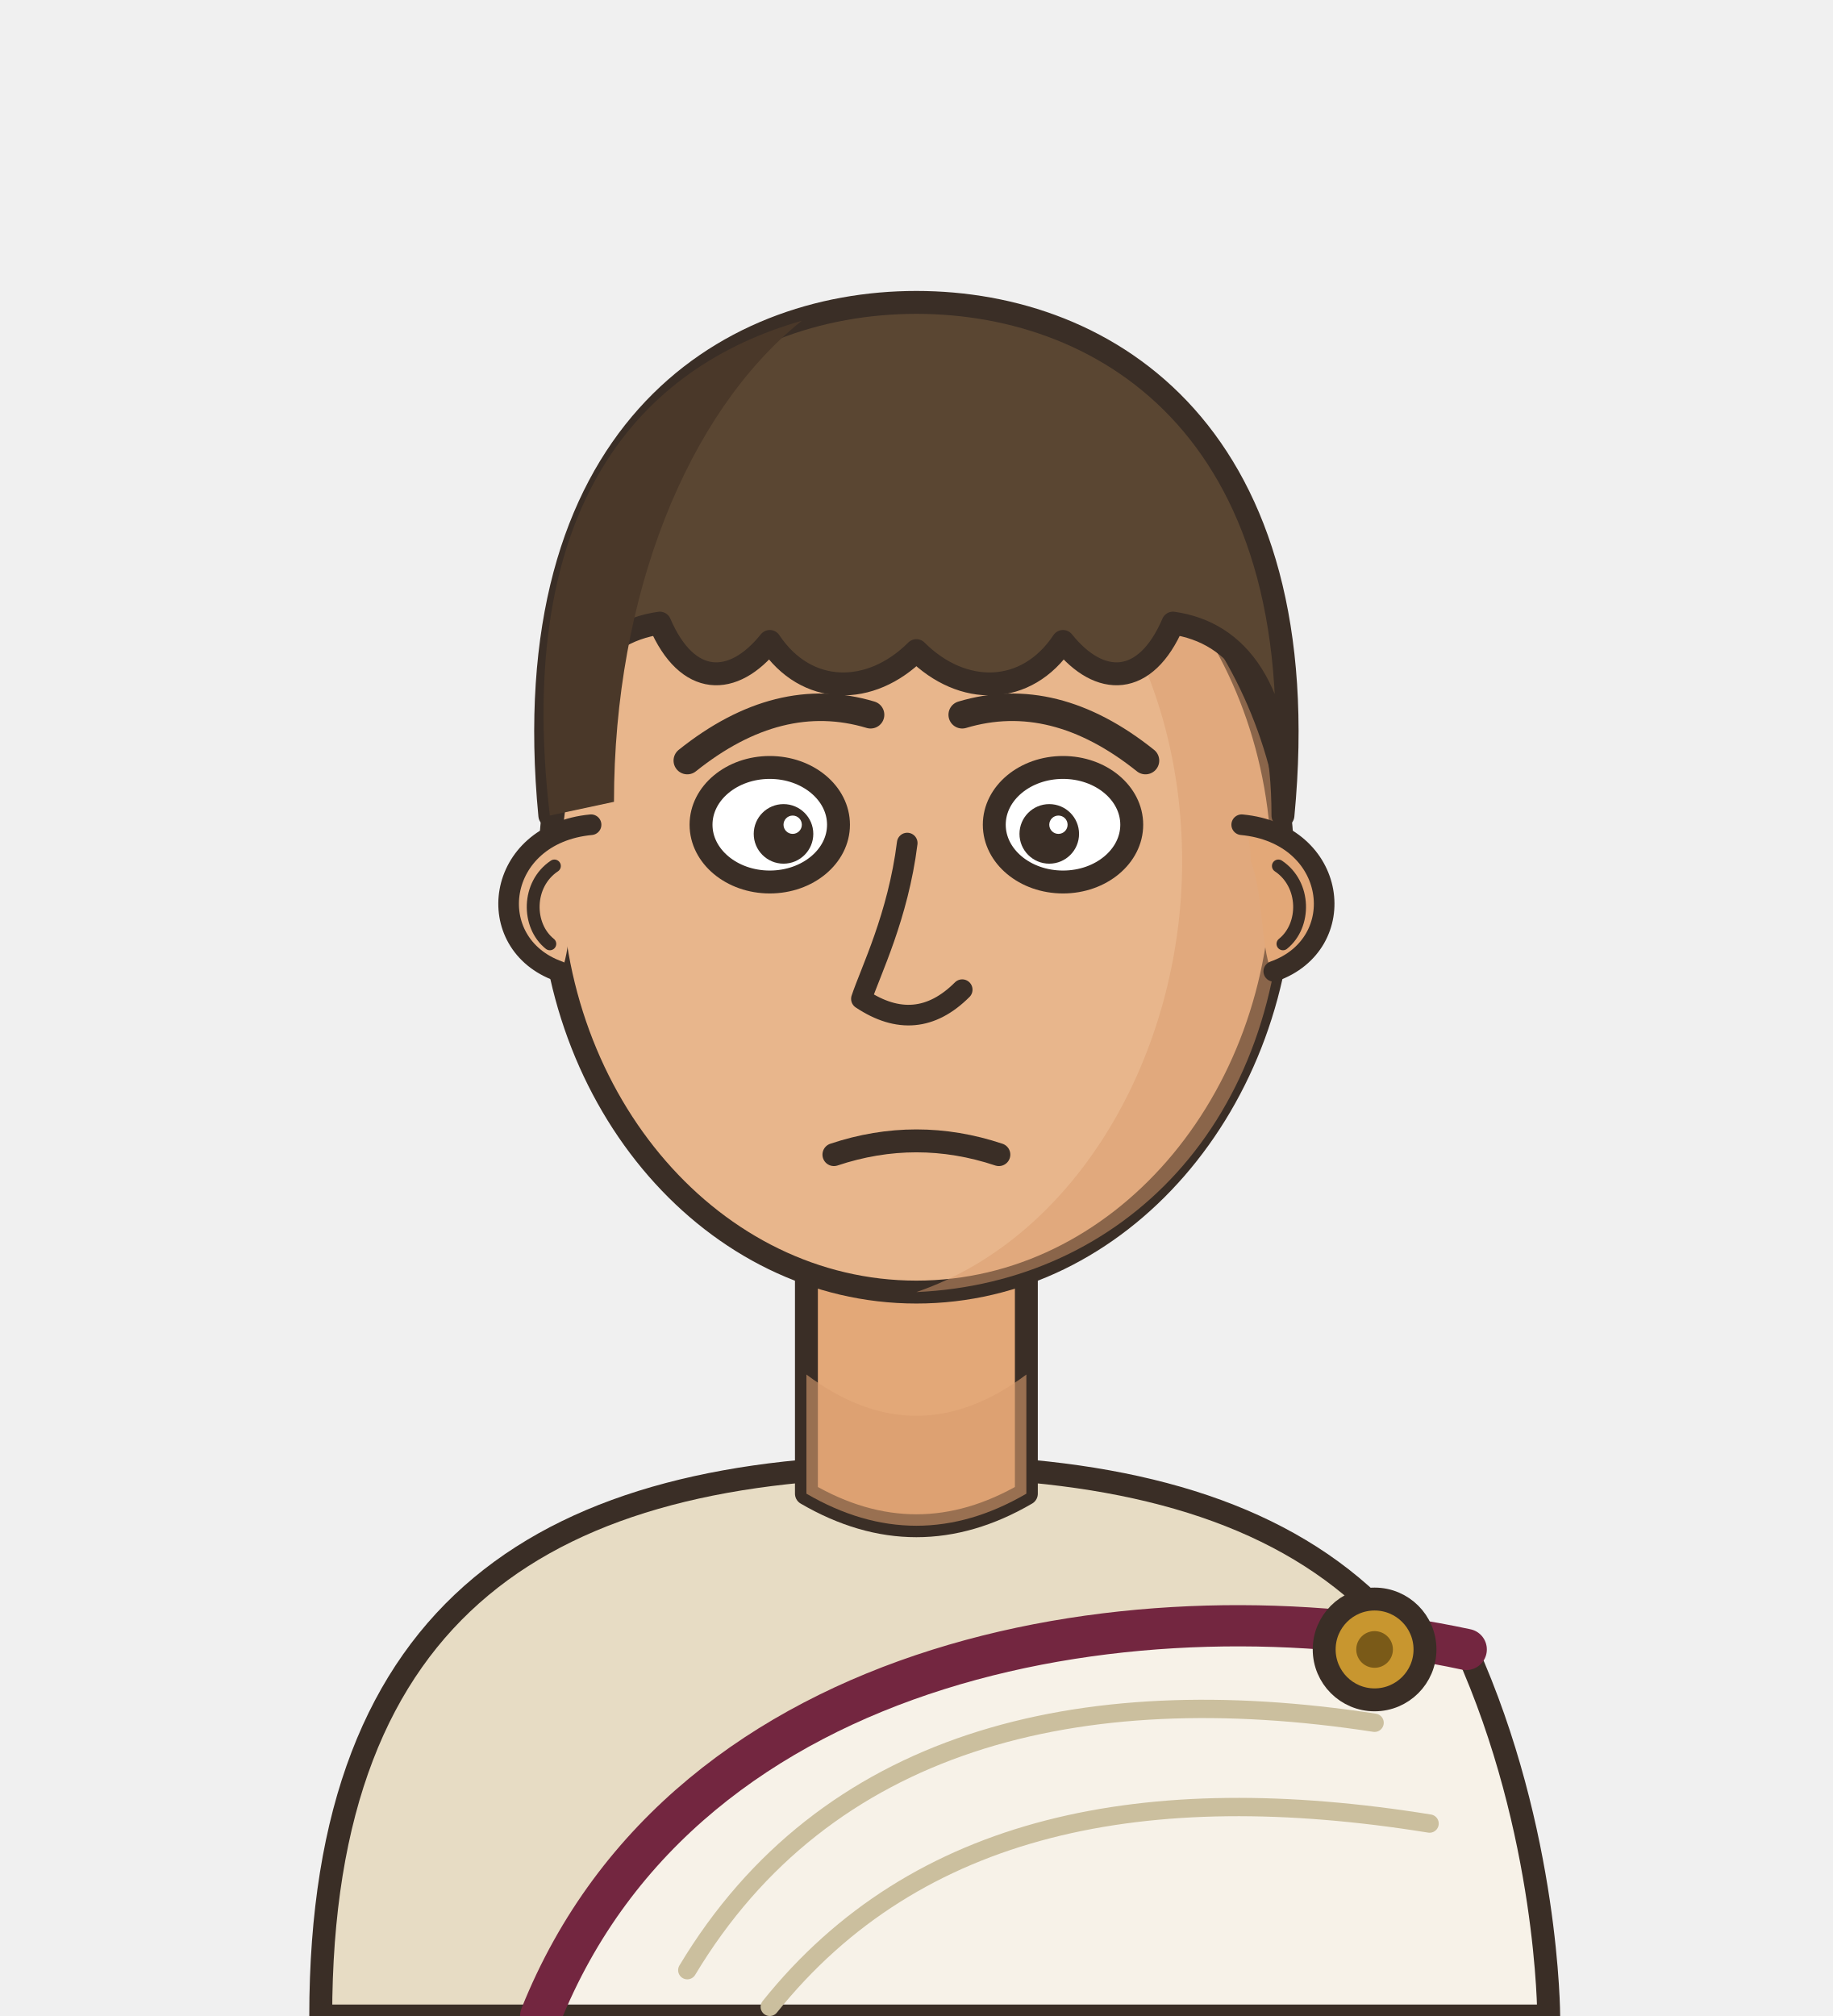
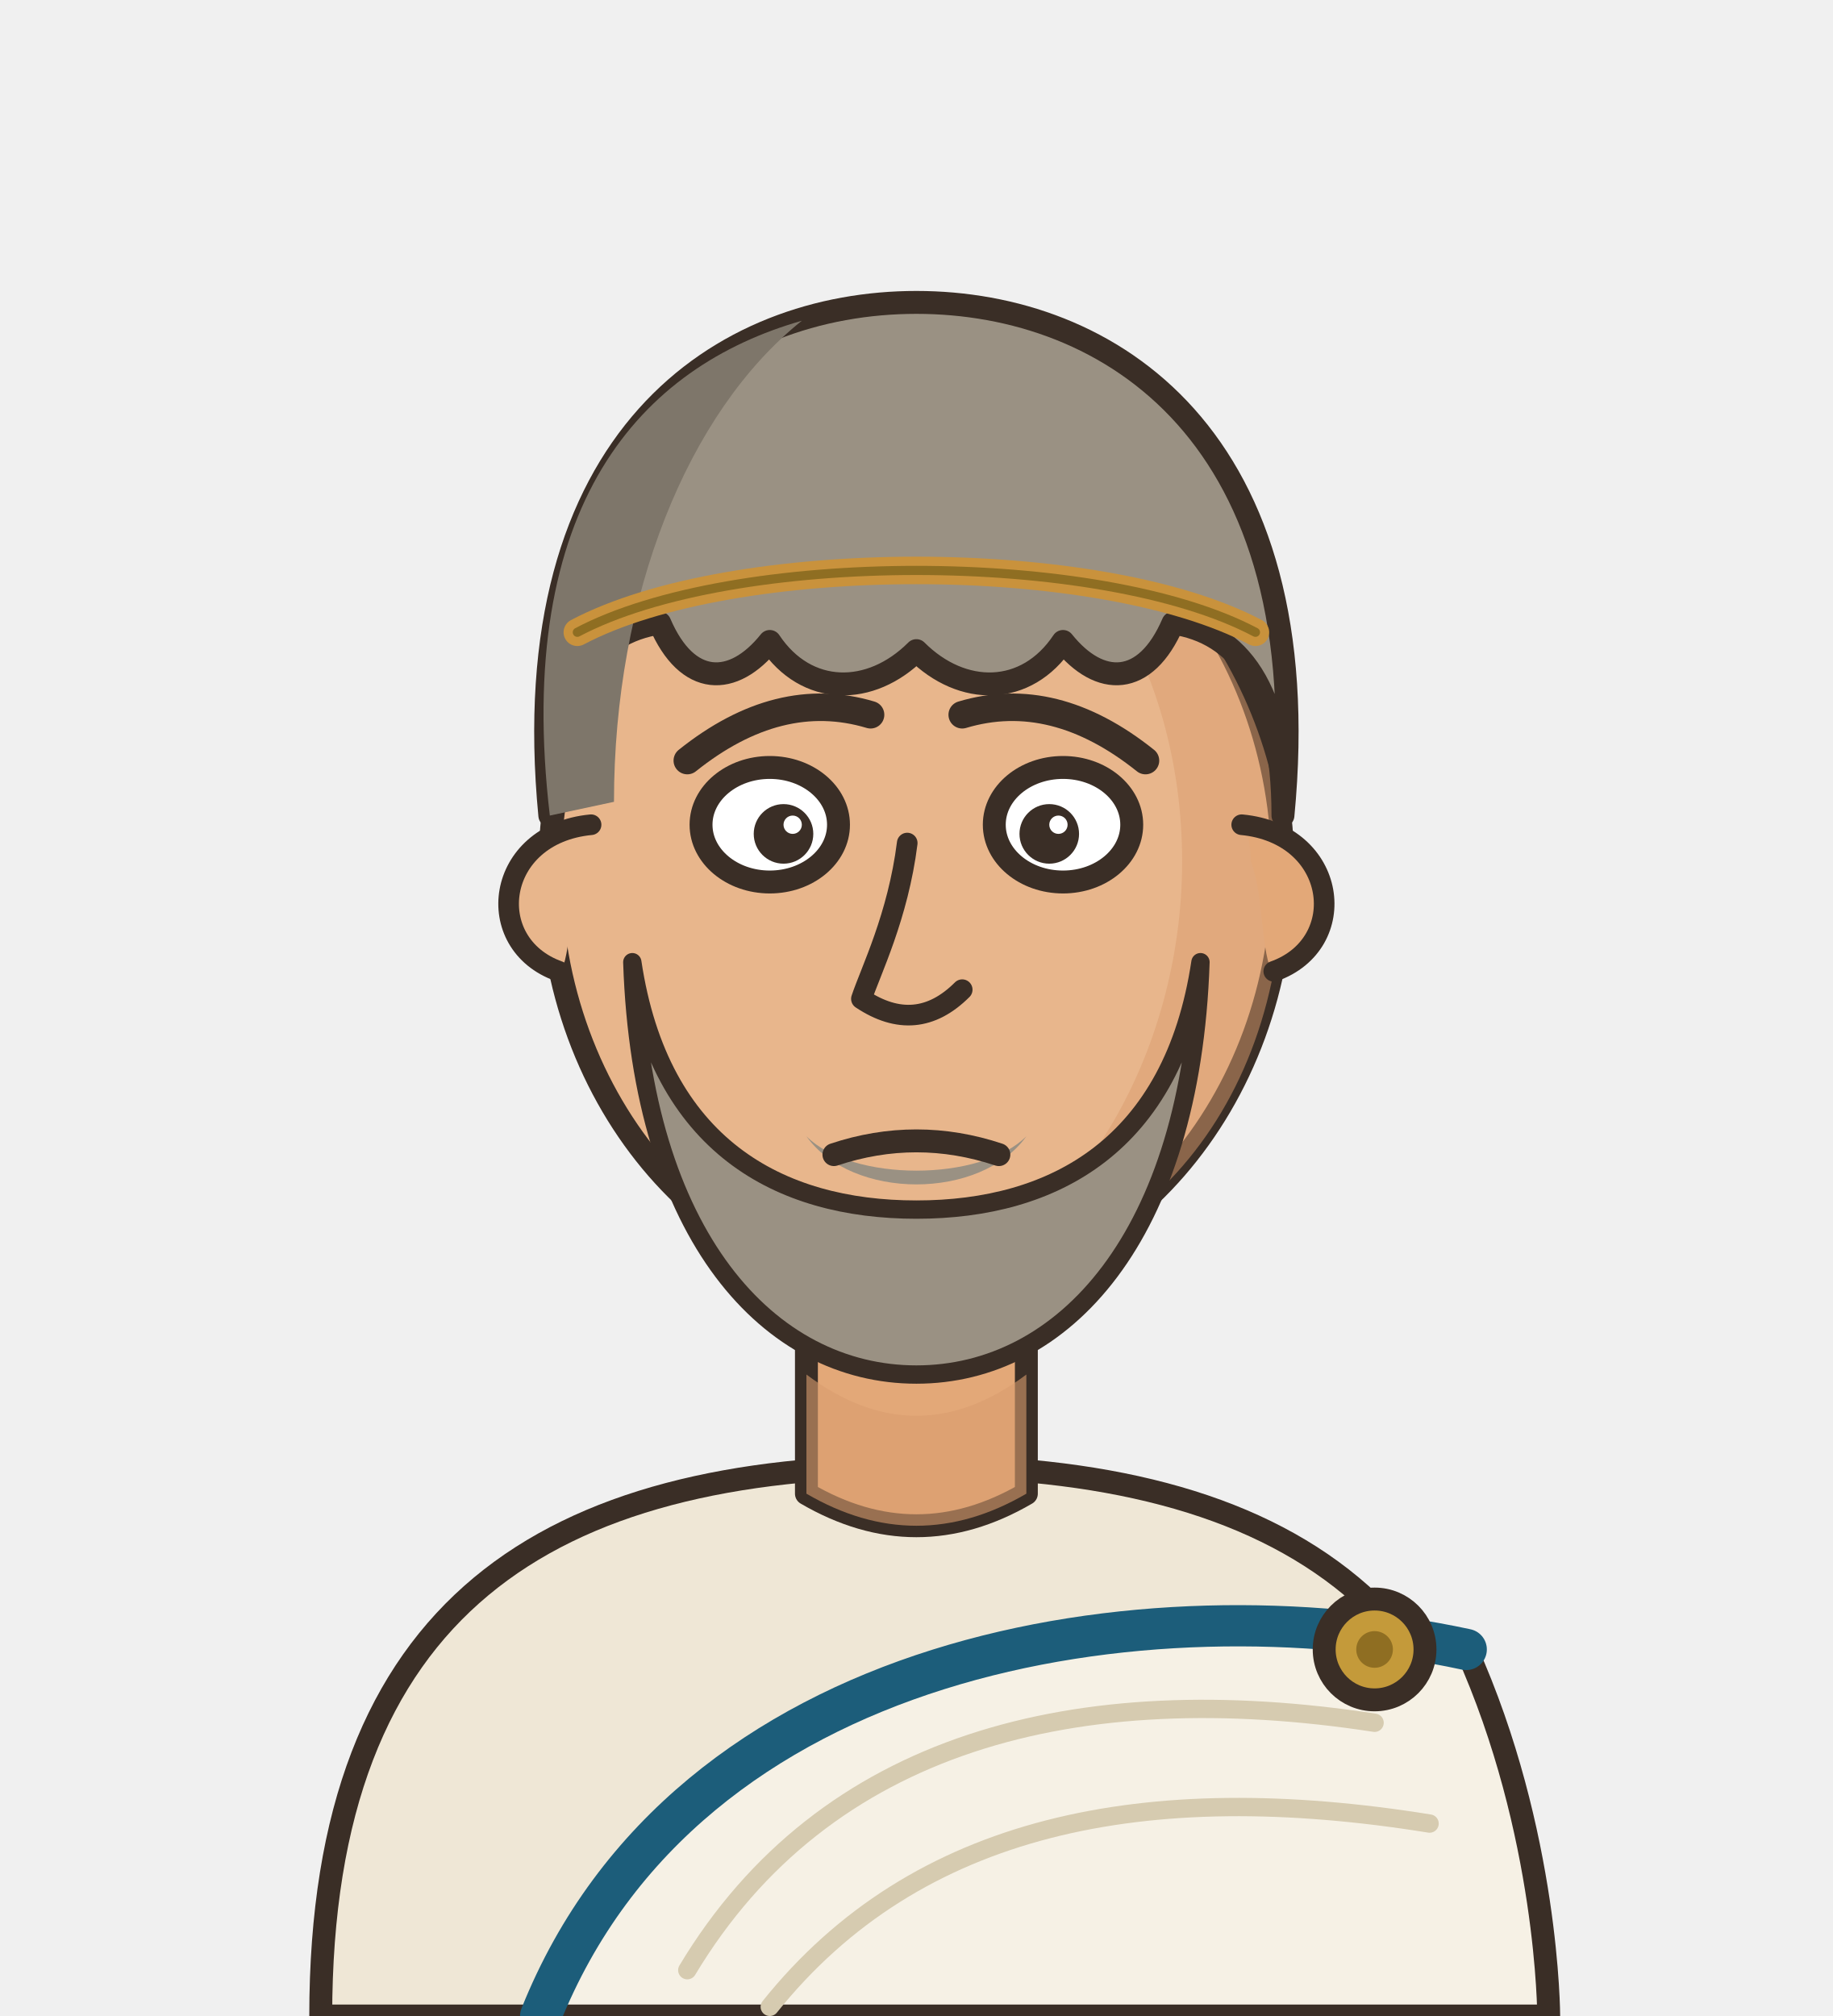
<svg xmlns="http://www.w3.org/2000/svg" width="400" height="440" viewBox="0 0 400 440">
  <g stroke="#3A2E26" stroke-width="5" stroke-linejoin="round" stroke-linecap="round">
-     <path d="M70 440 C70 350 120 320 200 320 C280 320 330 350 330 440 Z" fill="#E7DCC4" />
-     <path d="M118 440 C150 360 250 345 320 360 C338 400 338 440 338 440 Z" fill="#F7F2E8" />
-     <path d="M150 430 C180 380 235 366 300 376" fill="none" stroke="#CBBF9E" stroke-width="4" />
-     <path d="M168 438 C200 398 250 388 312 398" fill="none" stroke="#CBBF9E" stroke-width="4" />
-     <path d="M118 440 C150 360 250 345 320 360" fill="none" stroke="#732640" stroke-width="9" />
-     <circle cx="300" cy="360" r="11" fill="#C8962F" />
-     <circle cx="300" cy="360" r="4" fill="#7A5A18" stroke="none" />
+     <path d="M70 440 C70 350 120 320 200 320 C280 320 330 350 330 440 Z" fill="#EFE7D6" />
+     <path d="M118 440 C150 360 250 345 320 360 C338 400 338 440 338 440 Z" fill="#F6F1E5" />
+     <path d="M150 430 C180 380 235 366 300 376" fill="none" stroke="#D6CBB0" stroke-width="4" />
+     <path d="M168 438 C200 398 250 388 312 398" fill="none" stroke="#D6CBB0" stroke-width="4" />
+     <path d="M118 440 C150 360 250 345 320 360" fill="none" stroke="#1C5D7A" stroke-width="9" />
+     <circle cx="300" cy="360" r="11" fill="#C49A3A" />
+     <circle cx="300" cy="360" r="4" fill="#8F6E22" stroke="none" />
    <path d="M176 274 L176 326 Q200 340 224 326 L224 274 Z" fill="#E3A878" />
    <path d="M176 300 Q200 318 224 300 L224 326 Q200 340 176 326 Z" fill="#D99C6E" stroke="none" opacity="0.6" />
    <ellipse cx="200" cy="190" rx="80" ry="92" fill="#E8B68C" />
    <path d="M200 100 C250 104 280 150 280 190 C280 245 245 280 200 282 C235 270 258 230 258 188 C258 145 235 108 200 100 Z" fill="#D99C6E" stroke="none" opacity="0.5" />
    <path d="M129 179 C107 180 103 207 122 213 C125 208 124 196 127 188 C127 184 128 181 129 179 Z" fill="#E8B68C" stroke="none" />
    <path d="M271 179 C293 180 297 207 278 213 C275 208 276 196 273 188 C273 184 272 181 271 179 Z" fill="#E3A878" stroke="none" />
    <path d="M129 180 C108 182 105 206 122 212" fill="none" stroke="#3A2E26" stroke-width="4.5" />
    <path d="M271 180 C292 182 295 206 278 212" fill="none" stroke="#3A2E26" stroke-width="4.5" />
-     <path d="M121 189 C115 193 115 202 120 206" fill="none" stroke="#3A2E26" stroke-width="2.8" />
-     <path d="M279 189 C285 193 285 202 280 206" fill="none" stroke="#3A2E26" stroke-width="2.8" />
-     <path d="M120 178 C112 95 158 66 200 66 C242 66 288 95 280 178 C280 150 270 138 256 136 C250 150 240 150 232 140 C224 152 210 152 200 142 C190 152 176 152 168 140 C160 150 150 150 144 136 C130 138 120 150 120 178 Z" fill="#5A4632" />
-     <path d="M120 178 C112 110 140 80 175 70 C150 90 134 130 134 175 Z" fill="#4A3829" stroke="none" />
+     <path d="M120 178 C112 95 158 66 200 66 C242 66 288 95 280 178 C280 150 270 138 256 136 C250 150 240 150 232 140 C224 152 210 152 200 142 C190 152 176 152 168 140 C160 150 150 150 144 136 C130 138 120 150 120 178 Z" fill="#9A9183" />
+     <path d="M120 178 C112 110 140 80 175 70 C150 90 134 130 134 175 Z" fill="#7E766A" stroke="none" />
+     <path d="M126 138 C160 120 240 120 274 138" fill="none" stroke="#C9923C" stroke-width="6" />
+     <path d="M126 138 C160 120 240 120 274 138" fill="none" stroke="#8F6E22" stroke-width="2" />
+     <path d="M138 210 C140 270 168 300 200 300 C232 300 260 270 262 210 C256 250 230 264 200 264 C170 264 144 250 138 210 Z" fill="#9A9183" stroke="#3A2E26" stroke-width="4" />
+     <path d="M176 248 C186 258 214 258 224 248 C214 262 186 262 176 248 Z" fill="#9A9183" stroke="none" />
    <path d="M150 166 Q170 150 190 156" fill="none" stroke="#3A2E26" stroke-width="6" />
    <path d="M210 156 Q230 150 250 166" fill="none" stroke="#3A2E26" stroke-width="6" />
    <ellipse cx="168" cy="180" rx="15" ry="12.5" fill="#fff" />
    <circle cx="171" cy="182" r="6.5" fill="#3A2E26" stroke="none" />
    <circle cx="173" cy="180" r="2" fill="#fff" stroke="none" />
    <ellipse cx="232" cy="180" rx="15" ry="12.5" fill="#fff" />
    <circle cx="229" cy="182" r="6.5" fill="#3A2E26" stroke="none" />
    <circle cx="231" cy="180" r="2" fill="#fff" stroke="none" />
    <path d="M198 184 C196 200 190 212 188 218 Q200 226 210 216" fill="none" stroke="#3A2E26" stroke-width="4.5" />
    <path d="M182 252 Q200 246 218 252" fill="none" stroke="#3A2E26" stroke-width="5" />
  </g>
</svg>
